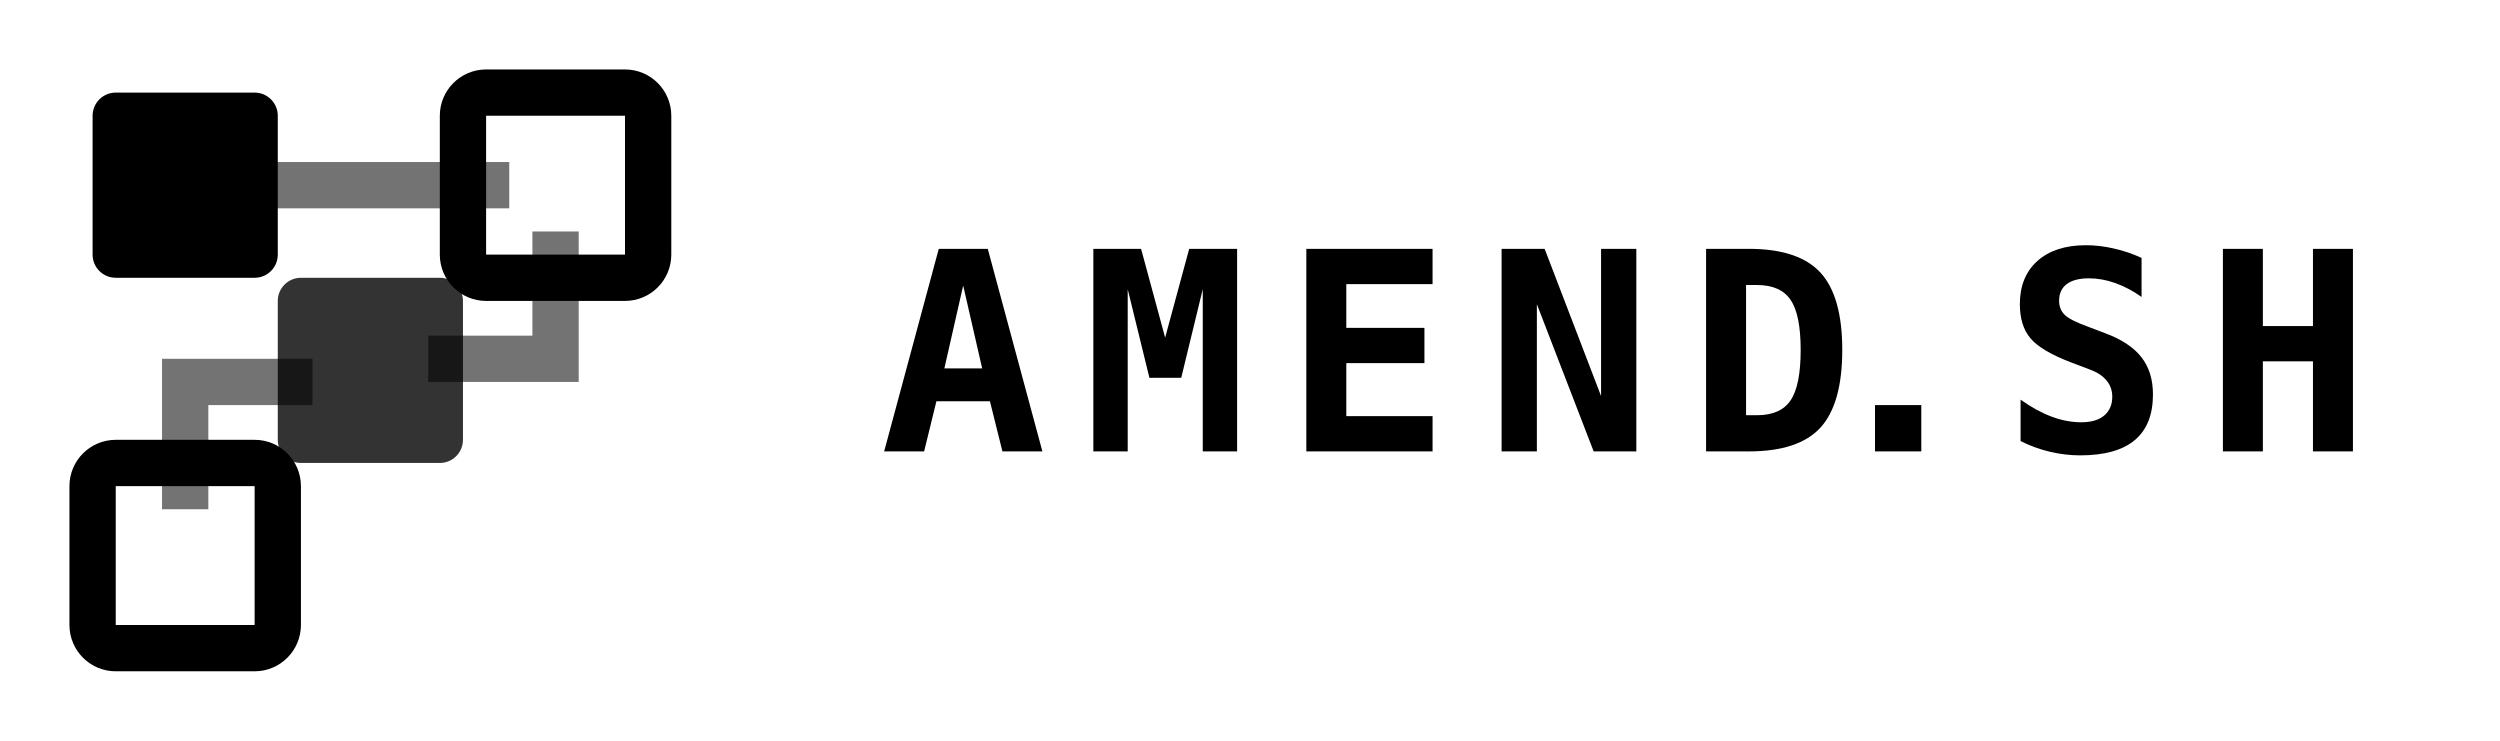
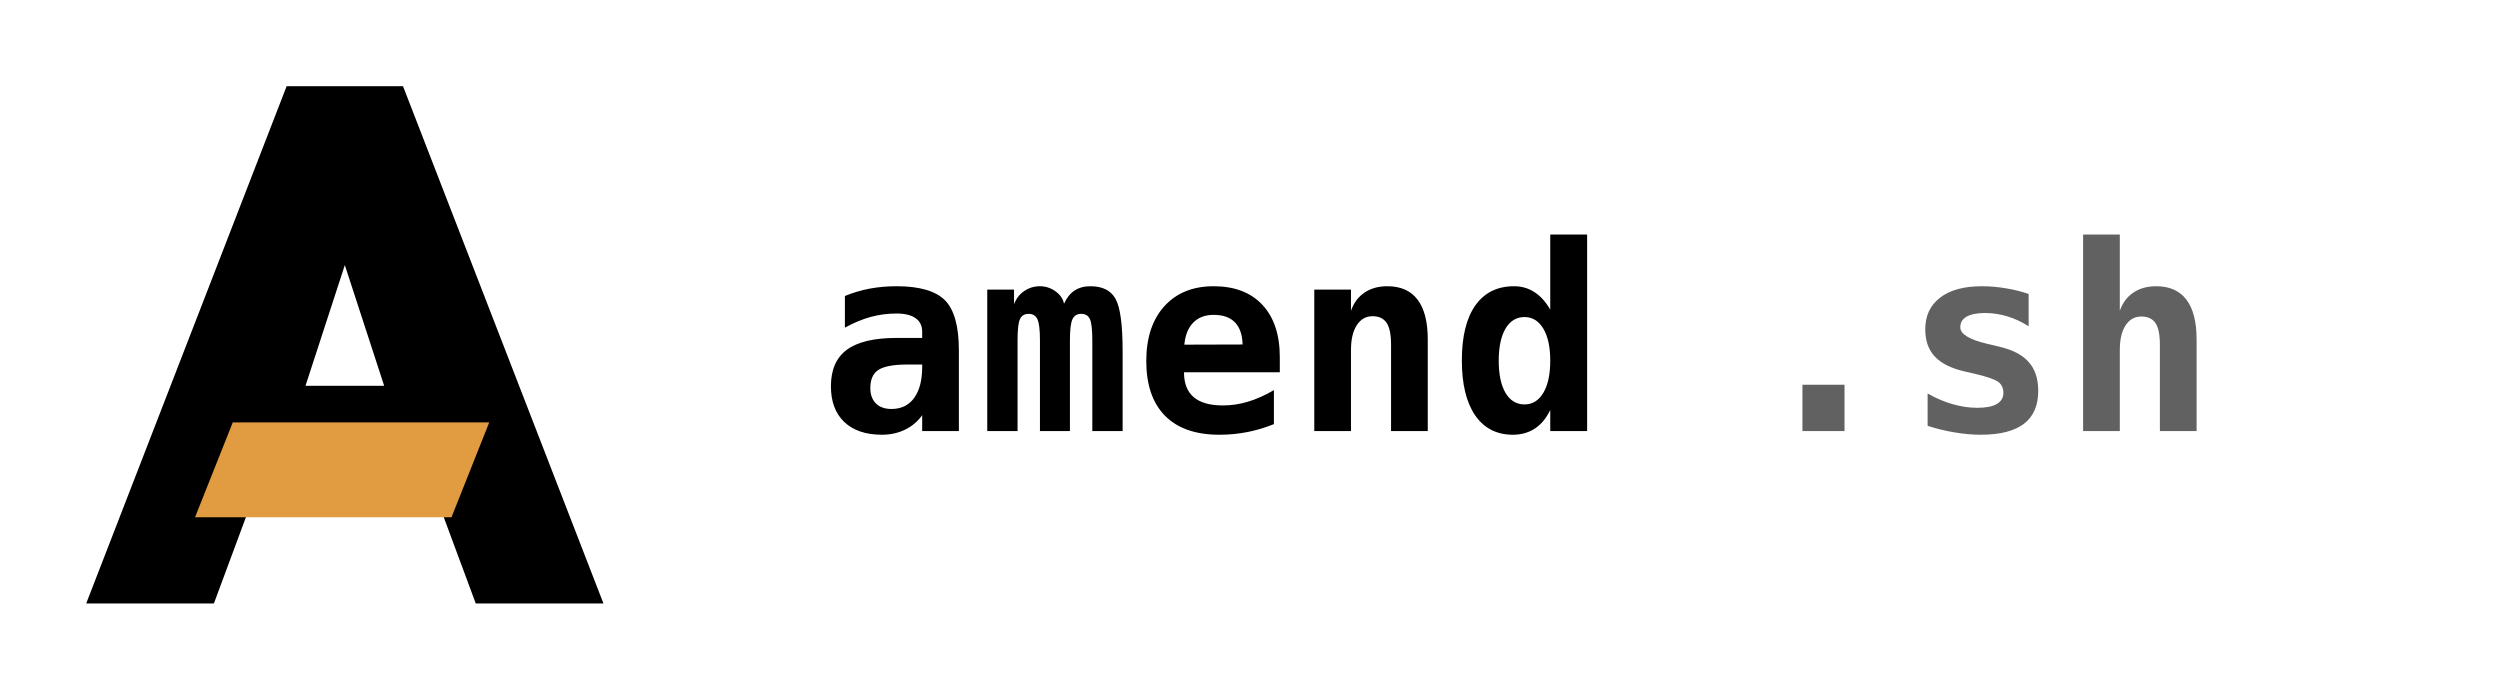
- <svg xmlns="http://www.w3.org/2000/svg" fill="none" viewBox="0 0 216 64">
-   <g color="currentColor">
-     <path d="M22 16H42M48 22V31H39M25 33H16V42" stroke="currentColor" stroke-linecap="square" stroke-width="4" opacity=".55" />
-     <rect x="8" y="8" width="16" height="16" rx="2" fill="currentColor" />
-     <rect x="40" y="8" width="16" height="16" rx="2" stroke="currentColor" stroke-width="4" />
-     <rect x="24" y="24" width="16" height="16" rx="2" fill="currentColor" opacity=".8" />
-     <rect x="8" y="40" width="16" height="16" rx="2" stroke="currentColor" stroke-width="4" />
-   </g>
-   <text x="76" y="39" fill="currentColor" font-family="Geist Mono, SFMono-Regular, Menlo, monospace" font-size="24" font-weight="700" letter-spacing="3">AMEND</text>
-   <rect x="162" y="35" width="4" height="4" fill="currentColor" />
-   <text x="173" y="39" fill="currentColor" font-family="Geist Mono, SFMono-Regular, Menlo, monospace" font-size="24" font-weight="700" letter-spacing="3">SH</text>
+ <svg xmlns="http://www.w3.org/2000/svg" fill="none" viewBox="0 0 232 64">
+   <path clip-rule="evenodd" d="M8 56 26.6 8h10.8L56 56H44.15l-3.6-9.7h-17.1l-3.6 9.7H8Zm20.35-20.2h7.3L32 24.6l-3.65 11.2Z" fill="currentColor" fill-rule="evenodd" />
+   <path d="M21.6 39.2h23.8L41.9 48H18.1l3.5-8.8Z" fill="#e19b40" />
+   <text x="76" y="40" fill="currentColor" font-family="Geist Mono, ui-monospace, SFMono-Regular, Menlo, Monaco, Consolas, monospace" font-size="24" font-weight="700" letter-spacing=".2">amend</text>
+   <text x="162" y="40" fill="currentColor" font-family="Geist Mono, ui-monospace, SFMono-Regular, Menlo, Monaco, Consolas, monospace" font-size="24" font-weight="700" letter-spacing=".2" opacity=".62">.sh</text>
</svg>
